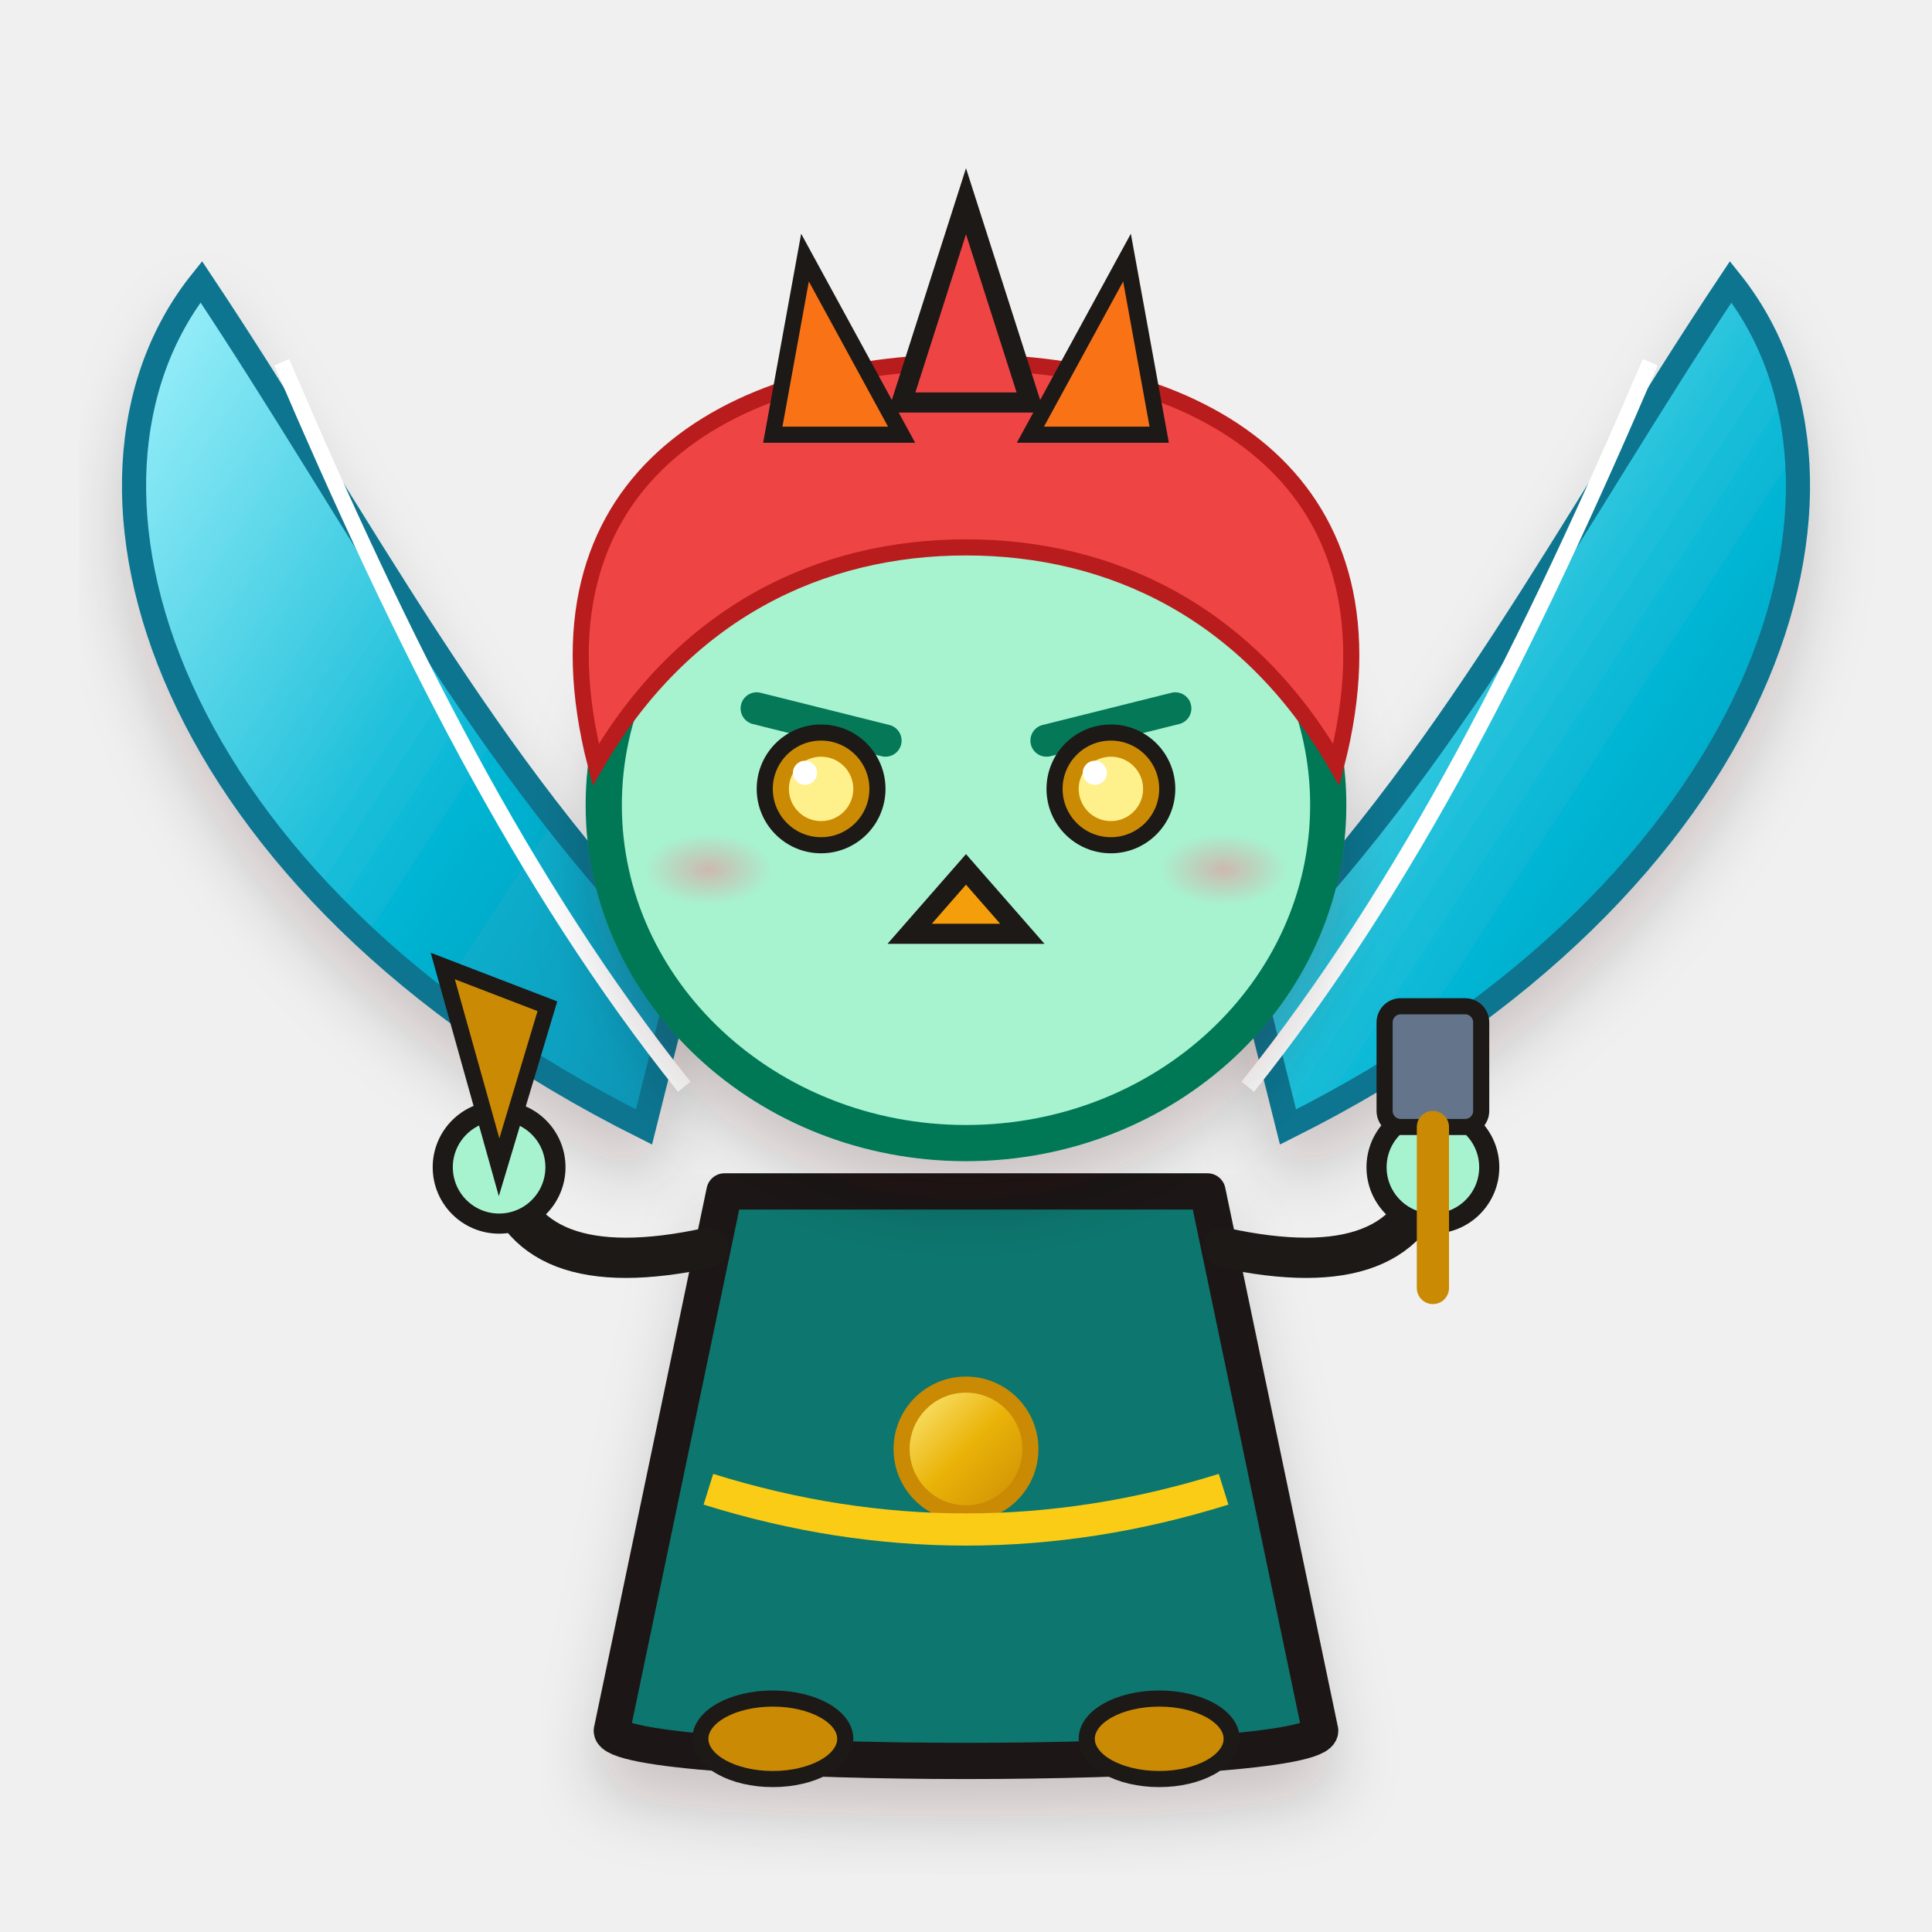
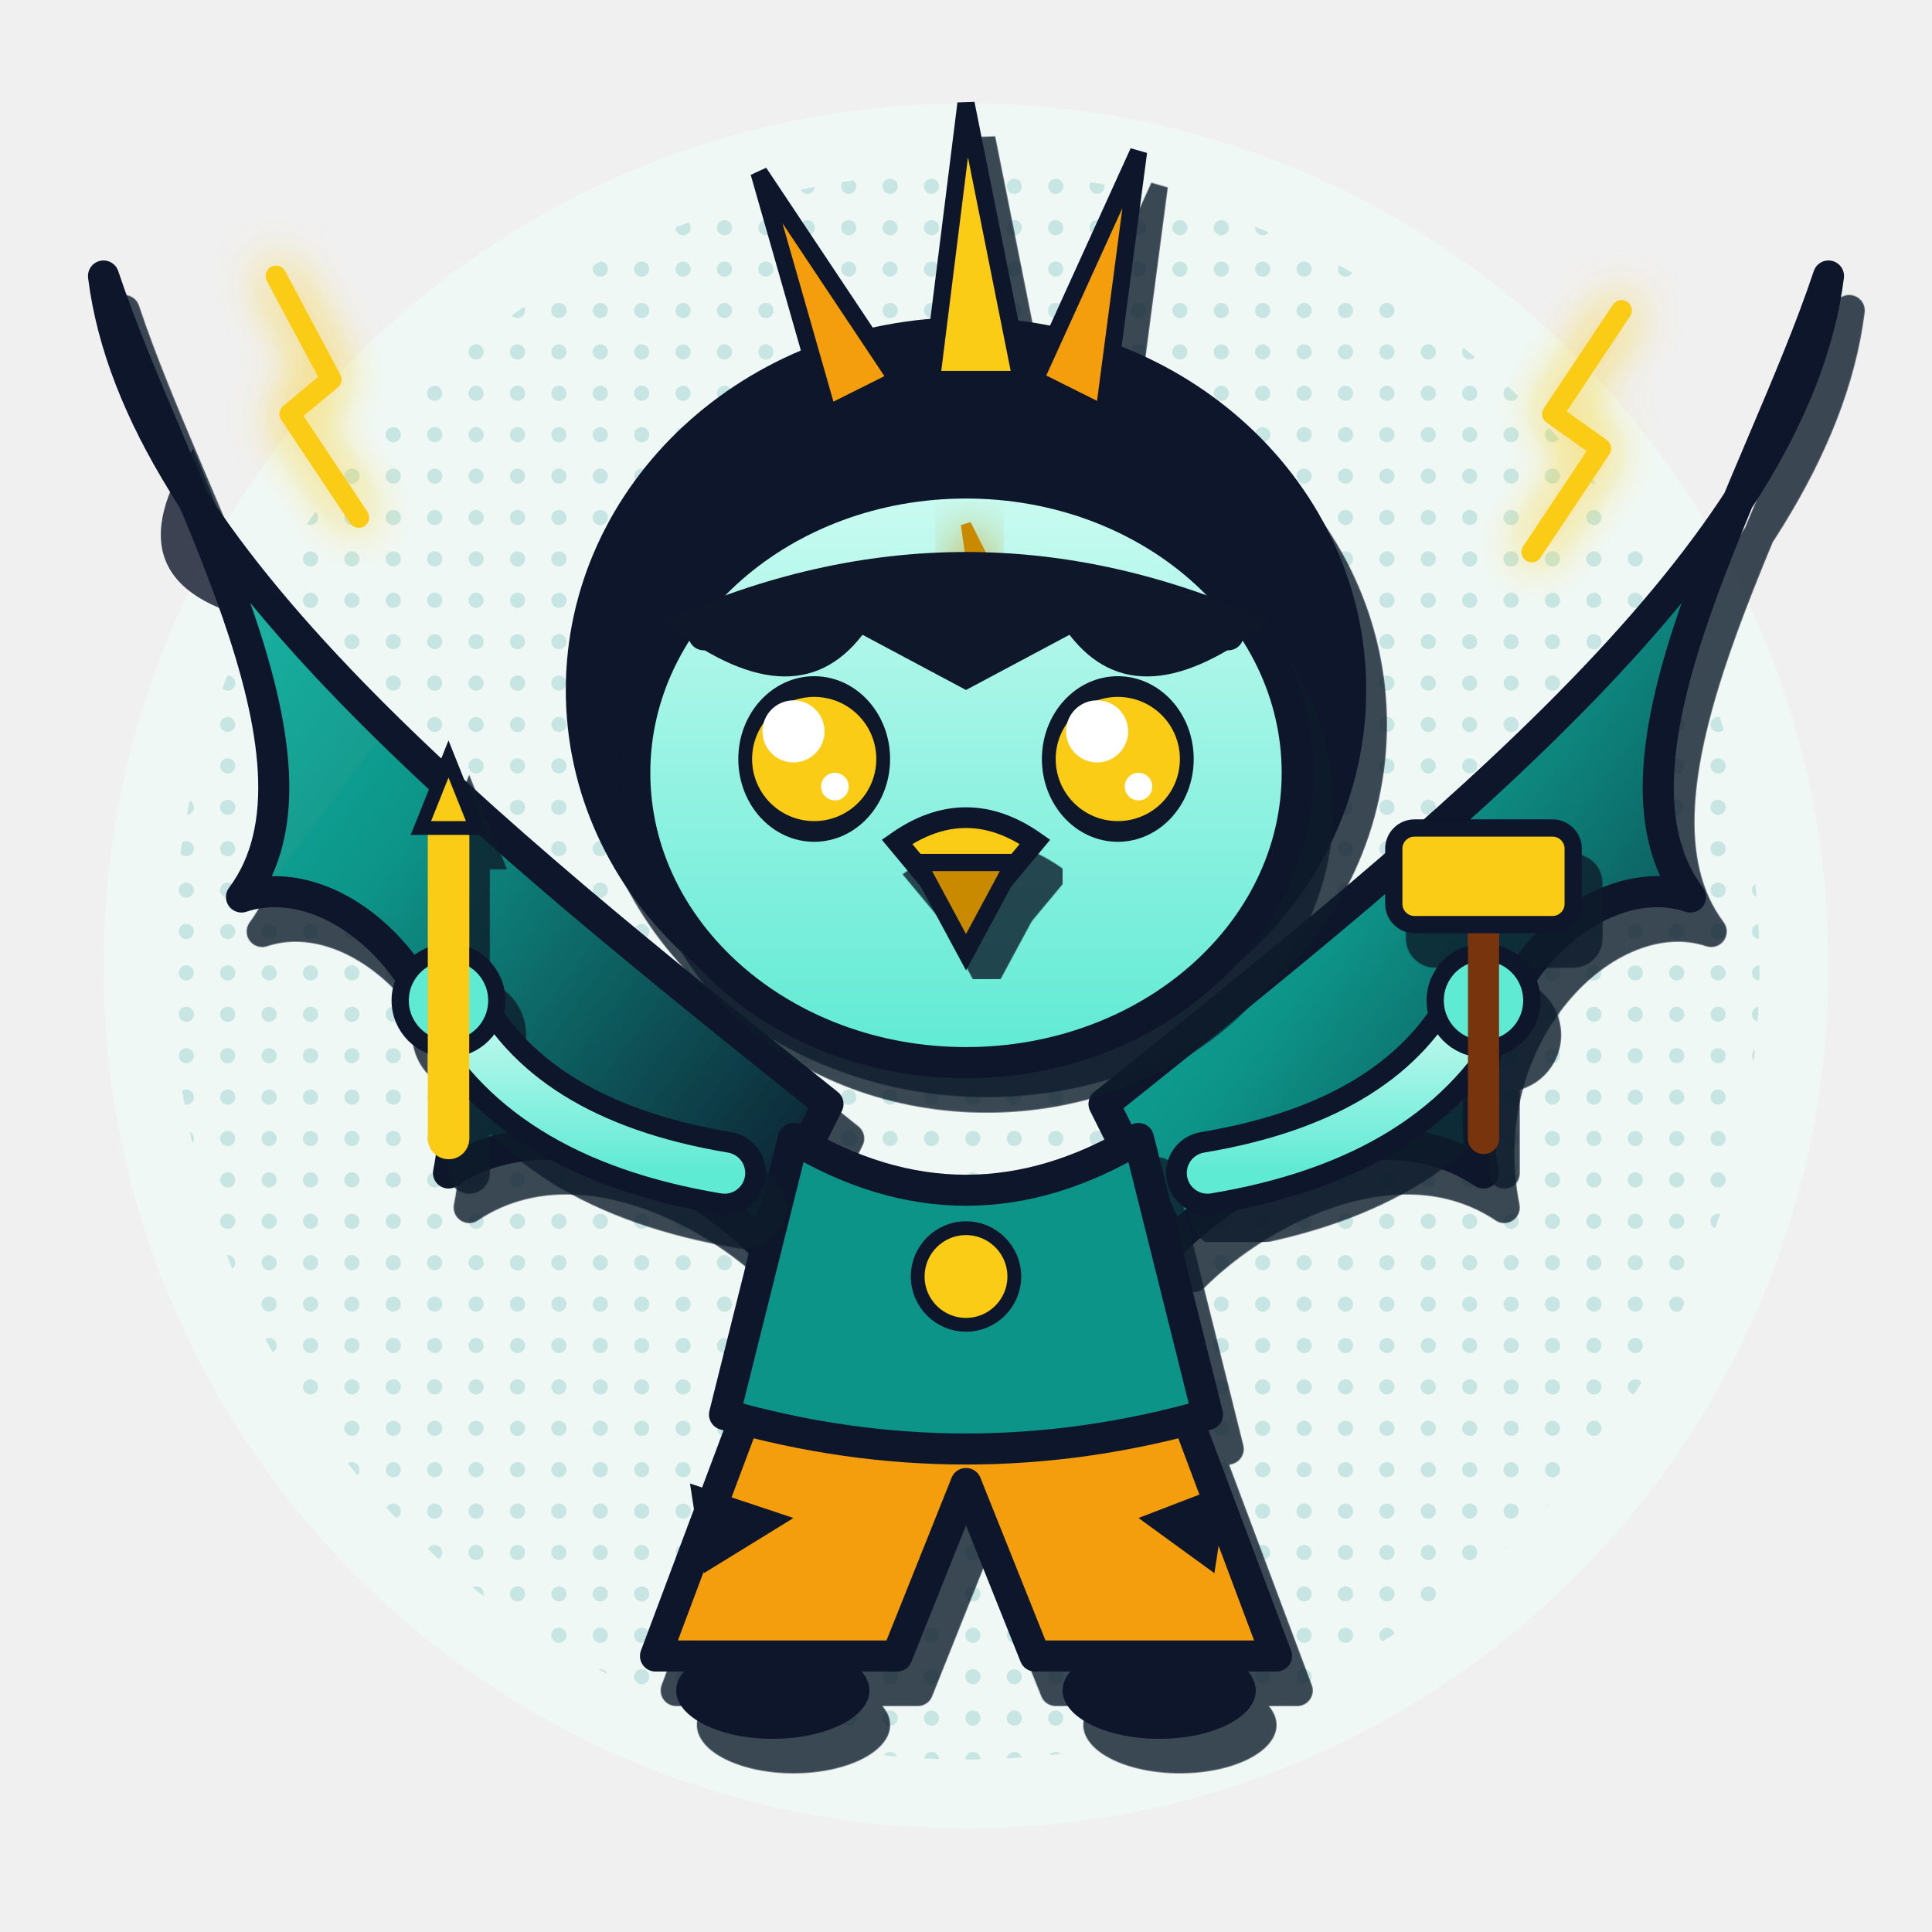
- <svg xmlns="http://www.w3.org/2000/svg" viewBox="0 0 240 240" width="100%" height="100%">
+ <svg xmlns="http://www.w3.org/2000/svg" viewBox="0 0 280 280" width="100%" height="100%">
  <defs>
-     <filter id="ink-shadow" x="-10%" y="-10%" width="130%" height="130%">
-       <feDropShadow dx="0" dy="5" stdDeviation="4" flood-color="#1c1917" flood-opacity="0.18" />
+     <pattern id="halftone-lz" width="6" height="6" patternUnits="userSpaceOnUse">
+       <circle cx="3" cy="3" r="1.1" fill="#0d9488" opacity="0.18" />
+     </pattern>
+     <filter id="comic-shadow-lz" x="-20%" y="-20%" width="140%" height="140%">
+       <feDropShadow dx="3" dy="5" stdDeviation="0" flood-color="#0f172a" flood-opacity="0.8" />
    </filter>
-     <linearGradient id="cyan-grad" x1="0" y1="0" x2="1" y2="1">
-       <stop offset="0%" stop-color="#a5f3fc" />
-       <stop offset="60%" stop-color="#06b6d4" />
-       <stop offset="100%" stop-color="#0891b2" />
+     <filter id="glow-thunder-lz" x="-20%" y="-20%" width="140%" height="140%">
+       <feGaussianBlur stdDeviation="3.5" result="blur" />
+       <feComposite in="SourceGraphic" in2="blur" operator="over" />
+     </filter>
+     <linearGradient id="wing-grad-lz" x1="0" y1="0" x2="1" y2="1">
+       <stop offset="0%" stop-color="#2dd4bf" />
+       <stop offset="50%" stop-color="#0d9488" />
+       <stop offset="100%" stop-color="#0f172a" />
    </linearGradient>
-     <linearGradient id="gold-grad" x1="0" y1="0" x2="1" y2="1">
-       <stop offset="0%" stop-color="#fef08a" />
-       <stop offset="50%" stop-color="#eab308" />
-       <stop offset="100%" stop-color="#ca8a04" />
+     <linearGradient id="skin-lz" x1="0" y1="0" x2="0" y2="1">
+       <stop offset="0%" stop-color="#ccfbf1" />
+       <stop offset="100%" stop-color="#5eead4" />
    </linearGradient>
-     <radialGradient id="blush-grad" cx="50%" cy="50%" r="50%">
-       <stop offset="0%" stop-color="#fb7185" stop-opacity="0.45" />
-       <stop offset="100%" stop-color="#fb7185" stop-opacity="0" />
-     </radialGradient>
  </defs>
-   <g id="lei-zhenzi-idle">
-     <g id="thunder-wings">
-       <path d="M 80 140 C 20 110 5 60 25 35 C 45 65 60 95 85 120 Z" fill="url(#cyan-grad)" stroke="#0e7490" stroke-width="3" filter="url(#ink-shadow)" />
-       <path d="M 35 45 C 50 80 65 110 85 135" stroke="#ffffff" stroke-width="2" fill="none" />
-       <path d="M 160 140 C 220 110 235 60 215 35 C 195 65 180 95 155 120 Z" fill="url(#cyan-grad)" stroke="#0e7490" stroke-width="3" filter="url(#ink-shadow)" />
-       <path d="M 205 45 C 190 80 175 110 155 135" stroke="#ffffff" stroke-width="2" fill="none" />
-     </g>
-     <path d="M 90 148 L 76 215 C 76 220 164 220 164 215 L 150 148 Z" fill="#0f766e" stroke="#1c1917" stroke-width="4.5" stroke-linejoin="round" filter="url(#ink-shadow)" />
-     <circle cx="120" cy="180" r="8" fill="url(#gold-grad)" stroke="#ca8a04" stroke-width="2" />
-     <path d="M 88 185 Q 120 195 152 185" stroke="#facc15" stroke-width="4" fill="none" />
-     <ellipse cx="96" cy="216" rx="9" ry="5" fill="#ca8a04" stroke="#1c1917" stroke-width="2" />
-     <ellipse cx="144" cy="216" rx="9" ry="5" fill="#ca8a04" stroke="#1c1917" stroke-width="2" />
-     <path d="M 88 155 Q 65 160 62 145" stroke="#1c1917" stroke-width="5" fill="none" stroke-linecap="round" />
-     <circle cx="62" cy="145" r="7" fill="#a7f3d0" stroke="#1c1917" stroke-width="2.5" />
-     <polygon points="62,145 55,120 68,125" fill="#ca8a04" stroke="#1c1917" stroke-width="2" />
-     <path d="M 152 155 Q 175 160 178 145" stroke="#1c1917" stroke-width="5" fill="none" stroke-linecap="round" />
-     <circle cx="178" cy="145" r="7" fill="#a7f3d0" stroke="#1c1917" stroke-width="2.5" />
-     <rect x="172" y="125" width="12" height="15" fill="#64748b" stroke="#1c1917" stroke-width="2" rx="2" />
-     <line x1="178" y1="140" x2="178" y2="160" stroke="#ca8a04" stroke-width="4" stroke-linecap="round" />
-     <ellipse cx="120" cy="100" rx="45" ry="42" fill="#a7f3d0" stroke="#047857" stroke-width="4.5" filter="url(#ink-shadow)" />
-     <ellipse cx="88" cy="108" rx="8" ry="4.5" fill="url(#blush-grad)" />
-     <ellipse cx="152" cy="108" rx="8" ry="4.5" fill="url(#blush-grad)" />
-     <path d="M 94 88 L 110 92" stroke="#047857" stroke-width="4" stroke-linecap="round" />
-     <path d="M 146 88 L 130 92" stroke="#047857" stroke-width="4" stroke-linecap="round" />
-     <circle cx="102" cy="98" r="7" fill="#ca8a04" stroke="#1c1917" stroke-width="2" />
-     <circle cx="102" cy="98" r="4" fill="#fef08a" />
-     <circle cx="100" cy="96" r="1.5" fill="#ffffff" />
-     <circle cx="138" cy="98" r="7" fill="#ca8a04" stroke="#1c1917" stroke-width="2" />
-     <circle cx="138" cy="98" r="4" fill="#fef08a" />
-     <circle cx="136" cy="96" r="1.5" fill="#ffffff" />
-     <polygon points="120,108 127,116 113,116" fill="#f59e0b" stroke="#1c1917" stroke-width="2.5" />
-     <path d="M 74 95 C 65 60 90 45 120 45 C 150 45 175 60 166 95 C 155 76 138 68 120 68 C 102 68 85 76 74 95 Z" fill="#ef4444" stroke="#b91c1c" stroke-width="2" />
-     <polygon points="120,25 128,50 112,50" fill="#ef4444" stroke="#1c1917" stroke-width="2.5" />
-     <polygon points="100,32 112,54 96,54" fill="#f97316" stroke="#1c1917" stroke-width="2" />
-     <polygon points="140,32 144,54 128,54" fill="#f97316" stroke="#1c1917" stroke-width="2" />
+   <circle cx="140" cy="140" r="125" fill="#f0fdfa" opacity="0.6" />
+   <circle cx="140" cy="140" r="115" fill="url(#halftone-lz)" />
+   <path d="M 28 65 Q 15 85 38 90 Z" fill="#0f172a" opacity="0.8" />
+   <g filter="url(#glow-thunder-lz)">
+     <path d="M 40 40 L 48 55 L 42 60 L 52 75" stroke="#facc15" stroke-width="3" fill="none" stroke-linecap="round" stroke-linejoin="round" />
+     <path d="M 235 45 L 225 60 L 232 65 L 222 80" stroke="#facc15" stroke-width="3" fill="none" stroke-linecap="round" stroke-linejoin="round" />
+   </g>
+   <g id="wings" filter="url(#comic-shadow-lz)">
+     <path d="M 120 160 C 70 120 20 80 15 40 C 25 70 50 110 35 130 C 50 125 70 145 65 170 C 80 160 100 170 110 180 Z" fill="url(#wing-grad-lz)" stroke="#0f172a" stroke-width="4.5" stroke-linejoin="round" />
+     <path d="M 160 160 C 210 120 260 80 265 40 C 255 70 230 110 245 130 C 230 125 210 145 215 170 C 200 160 180 170 170 180 Z" fill="url(#wing-grad-lz)" stroke="#0f172a" stroke-width="4.5" stroke-linejoin="round" />
+   </g>
+   <g id="body" filter="url(#comic-shadow-lz)">
+     <path d="M 110 200 L 95 240 L 130 240 L 140 215 L 150 240 L 185 240 L 170 200 Z" fill="#f59e0b" stroke="#0f172a" stroke-width="4.5" stroke-linejoin="round" />
+     <polygon points="100,215 115,220 102,228" fill="#0f172a" />
+     <polygon points="178,215 165,220 176,228" fill="#0f172a" />
+     <path d="M 115 165 Q 140 180 165 165 L 175 205 Q 140 215 105 205 Z" fill="#0d9488" stroke="#0f172a" stroke-width="4.5" stroke-linejoin="round" />
+     <circle cx="140" cy="185" r="7" fill="#facc15" stroke="#0f172a" stroke-width="2" />
+     <ellipse cx="112" cy="245" rx="14" ry="7" fill="#0f172a" />
+     <ellipse cx="168" cy="245" rx="14" ry="7" fill="#0f172a" />
+   </g>
+   <g id="arm-left" filter="url(#comic-shadow-lz)">
+     <path d="M 105 170 Q 75 165 65 145" stroke="#0f172a" stroke-width="12" stroke-linecap="round" fill="none" />
+     <path d="M 105 170 Q 75 165 65 145" stroke="url(#skin-lz)" stroke-width="6" stroke-linecap="round" fill="none" />
+     <circle cx="65" cy="145" r="7" fill="#5eead4" stroke="#0f172a" stroke-width="2.5" />
+     <path d="M 65 165 L 65 120" stroke="#facc15" stroke-width="6" stroke-linecap="round" />
+     <polygon points="61,120 69,120 65,110" fill="#facc15" stroke="#0f172a" stroke-width="2" />
+   </g>
+   <g id="arm-right" filter="url(#comic-shadow-lz)">
+     <path d="M 175 170 Q 205 165 215 145" stroke="#0f172a" stroke-width="12" stroke-linecap="round" fill="none" />
+     <path d="M 175 170 Q 205 165 215 145" stroke="url(#skin-lz)" stroke-width="6" stroke-linecap="round" fill="none" />
+     <circle cx="215" cy="145" r="7" fill="#5eead4" stroke="#0f172a" stroke-width="2.5" />
+     <line x1="215" y1="165" x2="215" y2="125" stroke="#78350f" stroke-width="4.5" stroke-linecap="round" />
+     <rect x="202" y="120" width="26" height="14" rx="3" fill="#facc15" stroke="#0f172a" stroke-width="2.5" />
+   </g>
+   <g id="hair-back" filter="url(#comic-shadow-lz)">
+     <ellipse cx="140" cy="100" rx="56" ry="52" fill="#0f172a" stroke="#0f172a" stroke-width="4" />
+     <polygon points="120,60 110,25 130,55" fill="#f59e0b" stroke="#0f172a" stroke-width="2.5" />
+     <polygon points="135,55 140,15 148,55" fill="#facc15" stroke="#0f172a" stroke-width="2.5" />
+     <polygon points="150,55 165,22 160,60" fill="#f59e0b" stroke="#0f172a" stroke-width="2.5" />
+   </g>
+   <ellipse cx="140" cy="112" rx="48" ry="42" fill="url(#skin-lz)" stroke="#0f172a" stroke-width="4.5" filter="url(#comic-shadow-lz)" />
+   <g transform="translate(140, 84)" filter="url(#glow-thunder-lz)">
+     <polygon points="0,-8 4,0 -1,1 3,8 -3,0 1,-1" fill="#facc15" stroke="#ca8a04" stroke-width="1.5" />
+   </g>
+   <path d="M 96 90 Q 115 105 125 92 L 140 100 L 155 92 Q 165 105 184 90 Q 140 70 96 90 Z" fill="#0f172a" />
+   <g id="eyes">
+     <ellipse cx="118" cy="110" rx="11" ry="12" fill="#0f172a" />
+     <circle cx="118" cy="110" r="9" fill="#facc15" />
+     <circle cx="115" cy="106" r="4.5" fill="#ffffff" />
+     <circle cx="121" cy="114" r="2" fill="#ffffff" />
+     <ellipse cx="162" cy="110" rx="11" ry="12" fill="#0f172a" />
+     <circle cx="162" cy="110" r="9" fill="#facc15" />
+     <circle cx="159" cy="106" r="4.5" fill="#ffffff" />
+     <circle cx="165" cy="114" r="2" fill="#ffffff" />
+   </g>
+   <path d="M 102 92 L 128 86" stroke="#0f172a" stroke-width="4.5" stroke-linecap="round" />
+   <path d="M 178 92 L 152 86" stroke="#0f172a" stroke-width="4.5" stroke-linecap="round" />
+   <g id="bird-beak" filter="url(#comic-shadow-lz)">
+     <path d="M 130 122 Q 140 115 150 122 L 140 134 Z" fill="#facc15" stroke="#0f172a" stroke-width="3" />
+     <path d="M 133 125 L 140 138 L 147 125 Z" fill="#ca8a04" stroke="#0f172a" stroke-width="2.5" />
  </g>
</svg>
